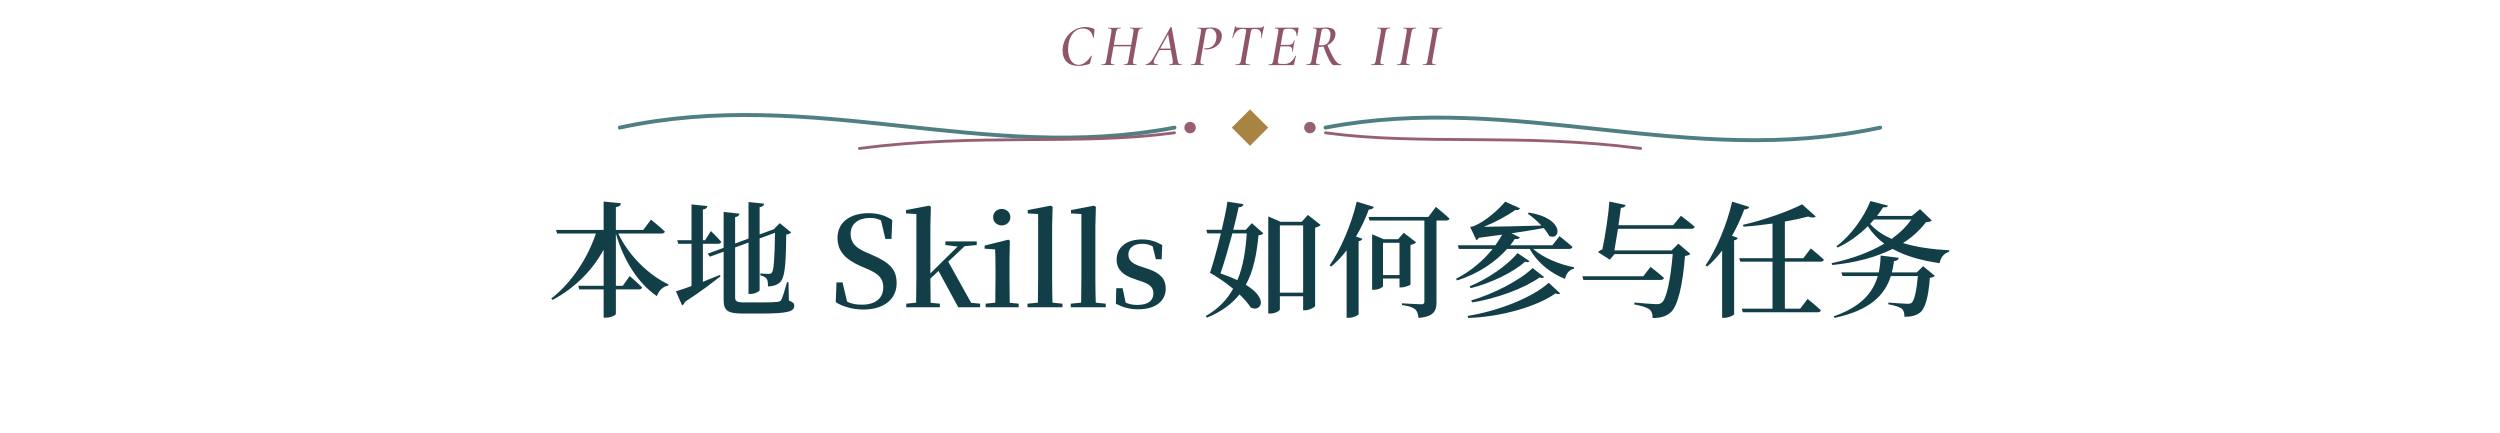
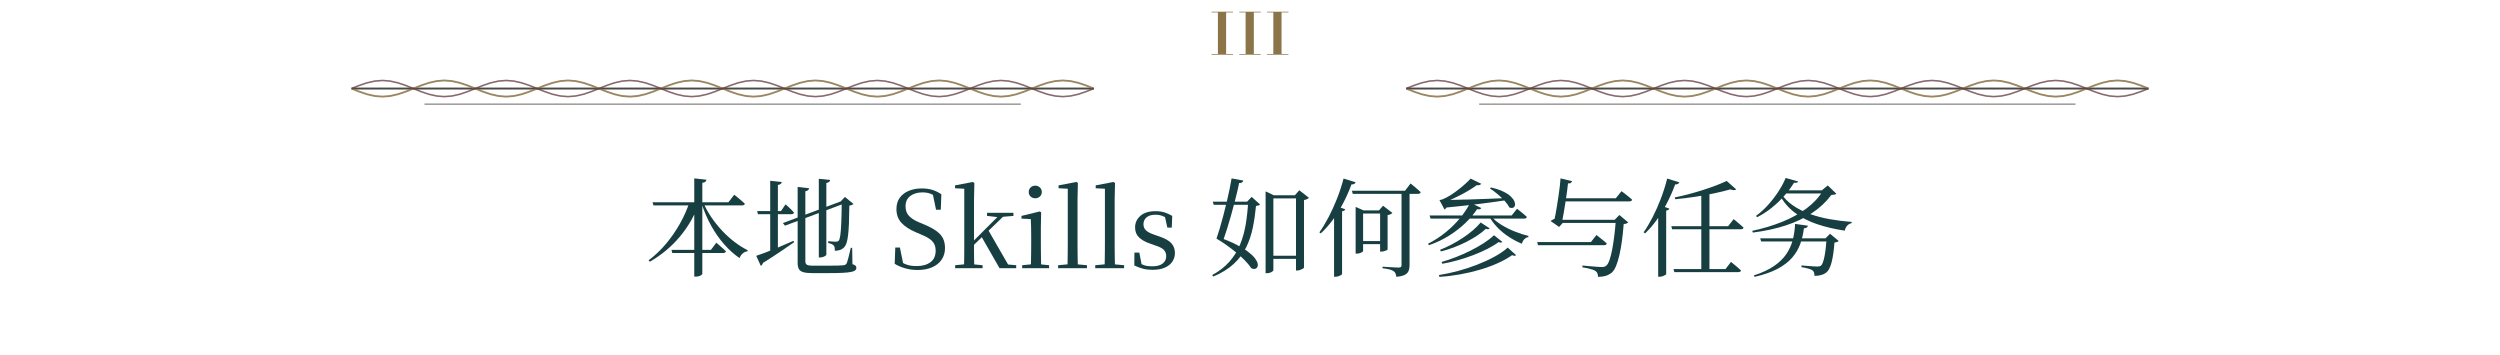
- <svg xmlns="http://www.w3.org/2000/svg" viewBox="0 0 960 166" role="img" aria-labelledby="title">
-   <path d="M318.46 -12.385Q231.385 -12.385 176.348 17.115Q121.31 46.615 93.503 95.0Q65.695 143.385 59.388 200.963Q53.08 258.54 63.08 315.31Q76.695 390 112.81 449.23Q148.925 508.46 200.54 550.152Q252.155 591.845 312.578 613.922Q373 636 434.845 636Q475.845 636 517.382 627.115Q558.92 618.23 581.92 603.92Q588.92 599.535 589.92 595.535Q590.92 591.535 589.92 580.535L577 457.7Q576.615 454.315 571.615 454.315Q566.615 454.315 566 457.7Q553.62 534.395 508.35 572.853Q463.08 611.31 395.385 611.31Q334.535 611.31 284.57 579.04Q234.605 546.77 201.41 487.5Q168.215 428.23 155.445 346Q144.29 276.46 151.252 214.69Q158.215 152.92 180.525 105.727Q202.835 58.535 239.415 31.535Q275.995 4.535 324.46 4.535Q377.54 4.535 430.695 41.535Q483.85 78.535 534.92 155.765Q537.535 159.38 542.227 157.072Q546.92 154.765 545.535 152.38L517.38 40.845Q513.995 28.46 511.187 24.152Q508.38 19.845 499.38 17.46Q450.535 1.23 403.805 -5.578Q357.075 -12.385 318.46 -12.385Z" fill="#8F5667" transform="translate(406.722 25.000) scale(0.023 -0.023)" />
-   <path d="M12.23 0Q9.23 0 9.23 6.0Q9.23 12 12.23 12Q41.155 12 56.503 17.0Q71.85 22 79.543 37.0Q87.235 52 92.235 81L174.235 544Q182.235 586.385 171.658 599.693Q161.08 613 119.23 613Q117.23 613 117.23 619.0Q117.23 625 119.23 625Q141.075 625 167.42 623.5Q193.765 622 223.61 622Q254.455 622 282.8 623.5Q311.145 625 331.99 625Q333.99 625 333.99 619.0Q333.99 613 331.99 613Q303.065 613 287.717 607.0Q272.37 601 265.177 585.693Q257.985 570.385 252.6 542L170.6 81Q162.985 38 172.87 25.0Q182.755 12 224.99 12Q227.99 12 227.99 6.0Q227.99 0 224.99 0Q203.76 0 175.915 1.0Q148.07 2 116.61 2Q86.765 2 59.92 1.0Q33.075 0 12.23 0ZM162.845 312.925 166.23 337.46H548.845L546.23 312.925ZM382.085 0Q380.085 0 380.085 6.0Q380.085 12 382.085 12Q412.01 12 426.858 17.0Q441.705 22 449.09 37.0Q456.475 52 461.475 81L542.475 542Q549.86 584.385 540.59 598.693Q531.32 613 489.085 613Q486.085 613 486.085 619.0Q486.085 625 489.085 625Q509.93 625 537.275 623.5Q564.62 622 594.465 622Q623.925 622 651.963 623.5Q680 625 700.845 625Q703.23 625 703.23 619.0Q703.23 613 700.845 613Q672.92 613 657.572 607.5Q642.225 602 634.84 587.193Q627.455 572.385 621.84 544L539.84 81Q532.84 38 543.417 25.0Q553.995 12 595.23 12Q598.23 12 598.23 6.0Q598.23 0 595.23 0Q576.23 0 548.578 1.0Q520.925 2 490.465 2Q460.005 2 431.968 1.0Q403.93 0 382.085 0Z" fill="#8F5667" transform="translate(422.723 25.000) scale(0.023 -0.023)" />
-   <path d="M-34 0Q-38 0 -38.0 6.0Q-38 12 -34 12Q-8 12 27.882 38.727Q63.765 65.455 99.535 129.84L382 634.385Q384 638.385 391.5 637.193Q399 636 400 633L498.99 84Q503.605 57 509.182 41.0Q514.76 25 527.915 18.5Q541.07 12 568.38 12Q572.38 12 572.38 6.0Q572.38 0 568.38 0Q543.535 0 517.997 2.0Q492.46 4 462 4Q432.155 4 408.81 2.0Q385.465 0 360.235 0Q356.62 0 356.62 6.0Q356.62 12 360.235 12Q402.47 12 414.163 27.0Q425.855 42 418.01 84L337.63 530.026L378.615 583.925L129.615 130.54Q104.305 84.92 101.612 58.92Q98.92 32.92 117.15 22.46Q135.38 12 172.145 12Q176.145 12 176.145 6.0Q176.145 0 171.145 0Q149.685 0 118.687 2.0Q87.69 4 58 4Q29 4 10.5 2.0Q-8 0 -34 0ZM181.78 251.331 196.78 275.48H413.855L415.855 251.331Z" fill="#8F5667" transform="translate(440.702 25.000) scale(0.023 -0.023)" />
-   <path d="M13.845 0Q11.46 0 11.46 6.0Q11.46 12 13.845 12Q42.77 12 58.425 17.0Q74.08 22 81.658 37.0Q89.235 52 94.235 81L175.85 544Q183.85 587.615 173.773 600.307Q163.695 613 121.46 613Q118.845 613 118.845 619.0Q118.845 625 121.46 625Q142.69 625 169.035 623.5Q195.38 622 225.84 622Q246.995 622 280.84 625.0Q314.685 628 347.38 628Q404.76 628 448.142 609.193Q491.525 590.385 512.947 551.578Q534.37 512.77 522.985 453Q513.985 402.385 487.177 366.193Q460.37 330 424.37 307.0Q388.37 284 349.37 273.0Q310.37 262 276.37 262Q264.985 262 255.177 263.0Q245.37 264 235.37 267Q232.985 268 234.985 276.652Q236.985 285.305 240.6 284.305Q247.985 282.305 255.485 281.305Q262.985 280.305 269.985 280.305Q305.065 280.305 338.8 296.382Q372.535 312.46 398.193 346.037Q423.85 379.615 432.62 433Q442.39 489.77 429.235 529.04Q416.08 568.31 388.693 589.195Q361.305 610.08 327.225 610.08Q301.99 610.08 288.065 605.658Q274.14 601.235 266.87 586.85Q259.6 572.465 253.215 542L172.215 81Q165.215 38 175.292 25.0Q185.37 12 226.99 12Q229.605 12 229.605 6.0Q229.605 0 226.99 0Q205.76 0 177.915 1.0Q150.07 2 118.225 2Q88.765 2 61.727 1.0Q34.69 0 13.845 0Z" fill="#8F5667" transform="translate(457.071 25.000) scale(0.023 -0.023)" />
-   <path d="M126.86 0Q124.475 0 124.475 6.0Q124.475 12 126.86 12Q161.32 12 179.55 17.0Q197.78 22 206.703 37.0Q215.625 52 220.625 81L302.01 544Q309.01 581.31 301.163 593.003Q293.315 604.695 261.385 604.695H243.61Q207.76 604.695 176.955 586.468Q146.15 568.24 122.922 534.973Q99.695 501.705 85.925 454.855Q84.925 451.855 79.233 453.048Q73.54 454.24 74.54 456.855Q78.54 470.085 84.848 494.623Q91.155 519.16 97.963 547.813Q104.77 576.465 110.885 603.118Q117 629.77 120 647Q122 650 127.5 649.5Q133 649 132 646Q130 631 145.0 628.0Q160 625 171 625Q208 624 257.5 623.0Q307 622 354 622Q414 622 455.0 623.5Q496 625 530 625Q558 625 573.5 629.5Q589 634 596 650Q598 653 603.0 652.5Q608 652 607 648Q603 632.77 596.385 606.118Q589.77 579.465 583.463 549.813Q577.155 520.16 572.348 494.815Q567.54 469.47 565.54 456.855Q564.54 453.24 558.733 453.74Q552.925 454.24 553.925 458.24Q562.31 504.09 553.698 536.665Q545.085 569.24 521.048 586.968Q497.01 604.695 457.545 604.695H440.385Q407.61 604.695 397.492 591.81Q387.375 578.925 380.99 542L299.99 81Q294.99 52 297.99 37.0Q300.99 22 318.027 17.0Q335.065 12 370.525 12Q372.525 12 372.525 6.0Q372.525 0 370.525 0Q345.605 0 315.377 1.0Q285.15 2 248 2Q214.465 2 183.123 1.0Q151.78 0 126.86 0Z" fill="#8F5667" transform="translate(471.485 25.000) scale(0.023 -0.023)" />
-   <path d="M18.075 0Q15.46 0 15.46 6.0Q15.46 12 18.075 12Q47.385 12 62.54 17.0Q77.695 22 85.08 37.0Q92.465 52 97.465 81L178.85 544Q186.85 587 176.58 600.0Q166.31 613 124.46 613Q122.075 613 122.075 619.0Q122.075 625 124.46 625H512.84Q520.84 625 518.84 616Q515.84 597.385 512.032 572.54Q508.225 547.695 504.917 524.465Q501.61 501.235 498.61 486.62Q497.61 482.62 491.917 483.928Q486.225 485.235 486.61 487.62Q487.615 542.08 459.738 574.388Q431.86 606.695 383.406 606.695H334.22Q305.065 606.695 290.217 602.003Q275.37 597.31 269.1 583.733Q262.83 570.155 257.83 543L176.83 85Q169.83 44.23 179.6 32.037Q189.37 19.845 230.22 19.845H296.646Q345.635 19.845 391.51 56.767Q437.385 93.69 466.3 154.38Q467.915 157.38 473.607 156.072Q479.3 154.765 477.3 152.38Q468.685 124.535 459.877 86.19Q451.07 47.845 444.84 15Q441.84 0 428.84 0ZM422.835 226.62Q421.835 222.62 415.835 223.12Q409.835 223.62 410.835 227.62Q418.835 272.005 400.992 292.465Q383.15 312.925 340.92 312.925H180.84L184.455 337.46H347.92Q390.225 337.46 412.145 354.19Q434.065 370.92 441.91 410.765Q442.91 415.38 448.91 414.88Q454.91 414.38 453.91 409.38Q449.295 378.92 445.295 361.575Q441.295 344.23 438.065 325Q434.065 301.155 430.95 277.81Q427.835 254.465 422.835 226.62Z" fill="#8F5667" transform="translate(486.704 25.000) scale(0.023 -0.023)" />
-   <path d="M17.075 0Q13.075 0 13.075 6.0Q13.075 12 17.075 12Q48 12 65.155 17.307Q82.31 22.615 90.888 37.615Q99.465 52.615 104.465 81L185.85 544Q191.465 573 189.08 587.5Q186.695 602 172.733 607.5Q158.77 613 128.075 613Q124.075 613 124.075 619.0Q124.075 625 128.075 625Q150.305 625 178.65 623.5Q206.995 622 237.84 622Q260.84 622 292.84 625.0Q324.84 628 344.84 628Q437.37 628 475.482 593.0Q513.594 558 501.209 491Q491.209 435.31 453.02 393.31Q414.83 351.31 359.795 328.04Q304.76 304.77 244.225 304.77Q238.3 304.77 228.067 305.463Q217.835 306.155 213.91 307.155L218.37 335.46Q227.45 332.845 240.99 331.537Q254.53 330.23 263.84 330.23Q331.15 330.23 366.535 361.267Q401.92 392.305 414.46 464.38Q425 518.845 415.537 550.885Q406.075 582.925 383.38 596.503Q360.685 610.08 330.065 610.08Q308.065 610.08 296.102 606.888Q284.14 603.695 277.485 589.618Q270.83 575.54 264.83 542L182.83 81Q177.83 52.615 179.83 37.615Q181.83 22.615 195.677 17.307Q209.525 12 239.22 12Q243.22 12 243.22 6.0Q243.22 0 240.22 0Q216.99 0 189.645 1.0Q162.3 2 129.455 2Q98.38 2 68.842 1.0Q39.305 0 17.075 0ZM469.625 0Q455.47 0 430.353 34.695Q405.235 69.39 371.848 140.968Q338.46 212.545 299.61 322L364.824 344.38Q417.29 220.305 456.522 147.575Q495.755 74.845 530.025 43.422Q564.295 12 599.835 12Q603.22 12 603.22 6.0Q603.22 0 599.835 0Q548.075 0 516.695 0.0Q485.315 0 469.625 0Z" fill="#8F5667" transform="translate(501.233 25.000) scale(0.023 -0.023)" />
-   <path d="M22.69 0Q19.69 0 19.69 6.0Q19.69 12 22.69 12Q51.615 12 66.463 17.0Q81.31 22 88.841 37.0Q96.373 52 101.08 81L183.08 544Q191.08 587 180.156 600.0Q169.233 613 127.69 613Q124.69 613 124.69 619.0Q124.69 625 127.69 625Q149.271 625 176.248 623.5Q203.225 622 232.931 622Q266.882 622 293.936 623.5Q320.99 625 341.835 625Q344.45 625 344.45 619.0Q344.45 613 341.835 613Q313.189 613 297.971 607.0Q282.753 601 275.592 586.0Q268.431 571 263.06 542L181.06 81Q173.445 38 183.569 25.0Q193.694 12 236.835 12Q238.835 12 238.835 6.0Q238.835 0 236.835 0Q215.468 0 188.76 1.0Q162.051 2 128.933 2Q99.02 2 71.777 1.0Q44.535 0 22.69 0Z" fill="#8F5667" transform="translate(525.990 25.000) scale(0.023 -0.023)" />
-   <path d="M22.69 0Q19.69 0 19.69 6.0Q19.69 12 22.69 12Q51.615 12 66.463 17.0Q81.31 22 88.841 37.0Q96.373 52 101.08 81L183.08 544Q191.08 587 180.156 600.0Q169.233 613 127.69 613Q124.69 613 124.69 619.0Q124.69 625 127.69 625Q149.271 625 176.248 623.5Q203.225 622 232.931 622Q266.882 622 293.936 623.5Q320.99 625 341.835 625Q344.45 625 344.45 619.0Q344.45 613 341.835 613Q313.189 613 297.971 607.0Q282.753 601 275.592 586.0Q268.431 571 263.06 542L181.06 81Q173.445 38 183.569 25.0Q193.694 12 236.835 12Q238.835 12 238.835 6.0Q238.835 0 236.835 0Q215.468 0 188.76 1.0Q162.051 2 128.933 2Q99.02 2 71.777 1.0Q44.535 0 22.69 0Z" fill="#8F5667" transform="translate(535.919 25.000) scale(0.023 -0.023)" />
-   <path d="M22.69 0Q19.69 0 19.69 6.0Q19.69 12 22.69 12Q51.615 12 66.463 17.0Q81.31 22 88.841 37.0Q96.373 52 101.08 81L183.08 544Q191.08 587 180.156 600.0Q169.233 613 127.69 613Q124.69 613 124.69 619.0Q124.69 625 127.69 625Q149.271 625 176.248 623.5Q203.225 622 232.931 622Q266.882 622 293.936 623.5Q320.99 625 341.835 625Q344.45 625 344.45 619.0Q344.45 613 341.835 613Q313.189 613 297.971 607.0Q282.753 601 275.592 586.0Q268.431 571 263.06 542L181.06 81Q173.445 38 183.569 25.0Q193.694 12 236.835 12Q238.835 12 238.835 6.0Q238.835 0 236.835 0Q215.468 0 188.76 1.0Q162.051 2 128.933 2Q99.02 2 71.777 1.0Q44.535 0 22.69 0Z" fill="#8F5667" transform="translate(545.848 25.000) scale(0.023 -0.023)" />
-   <path d="M238 49 C312 33 378 63 451 49" fill="none" stroke="#4F7E83" stroke-linecap="round" stroke-width="1.5" />
-   <path d="M509 49 C582 35 648 65 722 49" fill="none" stroke="#4F7E83" stroke-linecap="round" stroke-width="1.5" />
-   <path d="M330 57 C376 51 414 56 451 51" fill="none" stroke="#966071" stroke-linecap="round" stroke-width="1.1" />
-   <path d="M509 51 C546 56 584 51 630 57" fill="none" stroke="#966071" stroke-linecap="round" stroke-width="1.1" />
-   <path d="M480 42 L487 49 L480 56 L473 49 Z" fill="#A98342" />
-   <circle cx="457" cy="49" r="2.2" fill="#966071" />
-   <circle cx="503" cy="49" r="2.2" fill="#966071" />
-   <path d="M827 701 765 619H546V801C576 806 584 816 587 832L448 846V619H67L76 590H386C322 399 196 199 29 70L40 59C222 157 359 297 448 461V172H245L253 143H448V-83H467C507 -83 546 -63 546 -52V143H729C743 143 753 148 756 159C719 196 657 250 657 250L601 172H546V589C612 364 727 191 874 89C890 136 924 167 964 173L967 183C812 256 652 408 565 590H911C925 590 935 595 938 606C897 645 827 701 827 701Z" fill="#123F47" transform="translate(210.288 118.000) scale(0.048 -0.048)" />
-   <path d="M800 621 696 583V801C722 805 730 815 732 829L607 842V550L500 510V721C524 725 533 736 535 749L408 763V476L280 429L299 405L408 445V56C408 -30 447 -50 560 -50H704C924 -50 973 -34 973 13C973 31 963 42 930 54L927 201H915C896 131 879 77 868 58C861 48 851 44 835 43C813 40 769 39 710 39H569C513 39 500 50 500 80V479L607 518V107H623C658 107 696 127 696 137V551L819 596C816 381 809 294 793 276C787 270 781 267 767 267C751 267 721 269 702 271V256C726 250 742 241 752 229C761 216 763 194 763 167C800 167 834 177 858 199C896 235 906 318 909 582C929 585 941 591 948 599L857 673L809 624ZM26 128 76 15C87 20 95 30 98 43C226 126 319 198 383 248L378 259L242 204V508H363C377 508 386 513 389 524C360 558 306 610 306 610L260 537H242V782C268 786 276 796 278 810L151 823V537H37L45 508H151V170C98 150 53 136 26 128Z" fill="#123F47" transform="translate(258.288 118.000) scale(0.048 -0.048)" />
-   <path d="M272 -18C438 -18 539 65 539 193C539 299 489 357 338 421L290 442C215 475 171 514 171 587C171 670 235 715 326 715C360 715 386 709 414 695L449 547H498L504 698C453 733 392 753 314 753C172 753 66 684 66 555C66 446 132 381 257 327L301 308C399 267 432 229 432 159C432 70 366 21 262 21C215 21 181 27 143 45L106 199H58L52 41C105 6 189 -18 272 -18Z" fill="#123F47" transform="translate(318.432 118.000) scale(0.048 -0.048)" />
-   <path d="M351 498 449 486 334 373 231 271V647L235 804L220 813L36 778V751L119 746V232L117 37L38 29V0H307V29L233 36C232 91 231 172 231 230L296 291L454 0H629V29L557 36L374 365L505 489L602 498V527H351Z" fill="#123F47" transform="translate(346.176 118.000) scale(0.048 -0.048)" />
-   <path d="M170 655C207 655 239 682 239 721C239 759 207 787 170 787C132 787 101 759 101 721C101 682 132 655 170 655ZM117 0H305V29L234 36C233 93 232 177 232 232V385L235 532L223 541L33 494V469L117 463C119 414 120 367 120 300V232L118 37L41 29V0Z" fill="#123F47" transform="translate(376.512 118.000) scale(0.048 -0.048)" />
-   <path d="M116 0H314V29L234 37C232 98 231 172 231 232V647L235 804L220 813L36 778V751L119 746V232L117 37L34 29V0Z" fill="#123F47" transform="translate(392.928 118.000) scale(0.048 -0.048)" />
-   <path d="M116 0H314V29L234 37C232 98 231 172 231 232V647L235 804L220 813L36 778V751L119 746V232L117 37L34 29V0Z" fill="#123F47" transform="translate(409.536 118.000) scale(0.048 -0.048)" />
-   <path d="M228 -16C369 -16 448 52 448 150C448 225 406 274 304 308L250 326C175 350 149 378 149 422C149 473 189 508 259 508C290 508 316 502 343 488L369 384H415L420 498C366 528 320 543 258 543C127 543 55 474 55 382C55 303 106 257 191 229L245 210C326 185 349 156 349 110C349 53 305 19 221 19C183 19 154 25 127 38L103 153H52L49 28C105 0 158 -16 228 -16Z" fill="#123F47" transform="translate(426.144 118.000) scale(0.048 -0.048)" />
-   <path d="M290 800C319 802 326 813 329 825L200 845C193 792 176 709 155 620H31L40 591H148C120 473 86 350 61 276C119 243 186 198 246 148C197 61 127 -13 27 -70L36 -83C154 -35 237 28 297 103C333 68 365 33 386 -1C460 -42 542 60 348 180C411 296 435 432 449 576C471 579 481 582 487 592L396 673L347 620H247C265 689 280 753 290 800ZM806 655V117H620V655ZM620 -16V88H806V-24H821C856 -24 901 2 902 10V637C923 642 939 650 946 659L844 739L795 684H625L527 727V-50H544C585 -50 620 -27 620 -16ZM145 271C177 363 211 482 240 591H355C346 455 327 327 280 217C242 235 198 253 145 271Z" fill="#123F47" transform="translate(461.712 118.000) scale(0.048 -0.048)" />
-   <path d="M329 723 337 694H776V46C776 31 770 24 750 24C723 24 597 32 597 32V18C656 10 683 -1 702 -16C719 -31 726 -54 729 -85C855 -75 873 -25 873 42V694H950C964 694 974 699 977 710C936 748 868 803 868 803L808 723ZM358 545V140H371C408 140 445 160 445 169V230H577V159H591C620 159 664 177 665 182V499C687 503 703 512 710 520L611 596L566 545H450L358 584ZM445 258V516H577V258ZM235 845C189 652 103 458 18 335L31 326C75 363 116 406 154 456V-84H171C209 -84 248 -63 250 -55V529C268 532 277 538 280 548L229 566C268 632 303 705 332 783C354 781 367 791 372 803Z" fill="#123F47" transform="translate(509.712 118.000) scale(0.048 -0.048)" />
-   <path d="M863 111 771 196C638 76 362 -31 122 -69L126 -85C386 -78 675 5 825 111C843 103 856 104 863 111ZM734 242 642 314C540 215 329 107 151 55L158 39C354 69 580 154 698 239C715 232 727 234 734 242ZM617 369 521 434C443 337 282 227 139 168L146 153C309 193 489 281 582 365C600 359 612 360 617 369ZM612 758 603 749C638 725 678 691 712 654C534 649 364 645 252 644C344 681 442 734 502 778C524 774 537 783 541 792L422 845C378 789 261 684 172 650C162 646 142 643 142 643L192 537C200 540 207 547 212 556L398 581C383 553 364 524 344 496H44L52 467H322C247 374 146 287 29 228L37 215C207 267 346 364 438 467H618C680 357 783 275 901 227C911 272 937 301 973 309L974 320C859 342 725 396 646 467H934C948 467 958 472 961 483C921 519 857 569 857 569L800 496H463C476 513 489 530 500 547C524 543 534 548 540 559L473 592C575 607 662 621 731 634C749 612 764 591 774 571C867 527 904 711 612 758Z" fill="#123F47" transform="translate(557.712 118.000) scale(0.048 -0.048)" />
-   <path d="M585 323 527 248H40L48 219H666C680 219 690 224 693 235C653 272 585 323 585 323ZM828 732 767 657H329L348 796C372 795 382 806 386 818L256 846C251 760 223 570 200 464C187 458 173 450 164 442L259 381L298 426H763C746 229 715 69 676 38C663 28 653 25 632 25C606 25 513 33 456 38L455 23C507 14 558 -1 578 -18C596 -32 602 -57 602 -86C665 -86 708 -73 744 -43C804 7 843 179 861 411C883 413 896 419 904 427L808 509L754 455H296C305 504 315 567 325 628H911C925 628 936 633 939 644C897 681 828 732 828 732Z" fill="#123F47" transform="translate(605.712 118.000) scale(0.048 -0.048)" />
-   <path d="M798 824C695 770 491 697 325 660L329 645C404 650 484 659 561 670V393H295L303 365H561V-11H315L323 -40H921C935 -40 946 -35 948 -24C908 14 842 67 842 67L782 -11H660V365H945C959 365 970 370 972 381C933 418 867 471 867 471L808 393H660V686C730 698 794 712 846 726C876 715 897 716 907 726ZM238 845C194 653 109 458 25 335L38 326C81 362 121 405 158 454V-84H176C213 -84 253 -63 254 -55V536C272 539 281 546 284 555L237 572C274 637 307 707 335 783C358 782 370 791 375 803Z" fill="#123F47" transform="translate(653.712 118.000) scale(0.048 -0.048)" />
-   <path d="M571 396 426 414C425 368 420 322 411 279H112L121 250H403C365 117 269 3 51 -72L57 -85C343 -23 459 97 508 250H724C714 135 696 55 675 37C666 30 657 28 640 28C619 28 538 34 488 38V24C533 16 576 3 595 -11C612 -26 617 -50 616 -76C671 -76 709 -66 738 -45C784 -12 809 86 820 236C841 238 853 244 860 251L766 329L715 279H516C524 308 529 339 533 370C555 371 568 379 571 396ZM485 813 344 850C293 719 184 570 72 488L82 478C170 518 254 579 324 649C359 593 403 547 455 509C337 439 192 387 34 353L39 338C225 357 388 400 522 467C626 409 753 374 898 353C907 401 933 432 975 444V456C844 463 716 480 605 514C678 560 739 616 789 681C815 683 827 685 835 695L741 785L676 731H397C415 754 432 777 446 800C473 798 481 803 485 813ZM514 547C445 578 386 617 342 667L373 702H671C631 644 578 593 514 547Z" fill="#123F47" transform="translate(701.712 118.000) scale(0.048 -0.048)" />
+ <svg xmlns="http://www.w3.org/2000/svg" viewBox="0 0 960 136" role="img" aria-labelledby="title">
+   <path d="M42.818 0V24.659H262.753V1475.341H42.818V1500H789.052V1475.341H549.113V24.659H789.052V0Z" fill="#8A7448" transform="translate(464.788 21.000) scale(0.011 -0.011)" />
+   <path d="M42.818 0V24.659H262.753V1475.341H42.818V1500H789.052V1475.341H549.113V24.659H789.052V0Z" fill="#8A7448" transform="translate(475.430 21.000) scale(0.011 -0.011)" />
+   <path d="M42.818 0V24.659H262.753V1475.341H42.818V1500H789.052V1475.341H549.113V24.659H789.052V0Z" fill="#8A7448" transform="translate(486.070 21.000) scale(0.011 -0.011)" />
+   <path d="M135 34 H420" fill="none" stroke="#4A4946" stroke-width="0.75" />
+   <path d="M135.00 34.00 L137.97 35.19 L140.94 36.19 L143.91 36.86 L146.88 37.10 L149.84 36.86 L152.81 36.19 L155.78 35.19 L158.75 34.00 L161.72 32.81 L164.69 31.81 L167.66 31.14 L170.62 30.90 L173.59 31.14 L176.56 31.81 L179.53 32.81 L182.50 34.00 L185.47 35.19 L188.44 36.19 L191.41 36.86 L194.38 37.10 L197.34 36.86 L200.31 36.19 L203.28 35.19 L206.25 34.00 L209.22 32.81 L212.19 31.81 L215.16 31.14 L218.12 30.90 L221.09 31.14 L224.06 31.81 L227.03 32.81 L230.00 34.00 L232.97 35.19 L235.94 36.19 L238.91 36.86 L241.88 37.10 L244.84 36.86 L247.81 36.19 L250.78 35.19 L253.75 34.00 L256.72 32.81 L259.69 31.81 L262.66 31.14 L265.62 30.90 L268.59 31.14 L271.56 31.81 L274.53 32.81 L277.50 34.00 L280.47 35.19 L283.44 36.19 L286.41 36.86 L289.38 37.10 L292.34 36.86 L295.31 36.19 L298.28 35.19 L301.25 34.00 L304.22 32.81 L307.19 31.81 L310.16 31.14 L313.12 30.90 L316.09 31.14 L319.06 31.81 L322.03 32.81 L325.00 34.00 L327.97 35.19 L330.94 36.19 L333.91 36.86 L336.88 37.10 L339.84 36.86 L342.81 36.19 L345.78 35.19 L348.75 34.00 L351.72 32.81 L354.69 31.81 L357.66 31.14 L360.62 30.90 L363.59 31.14 L366.56 31.81 L369.53 32.81 L372.50 34.00 L375.47 35.19 L378.44 36.19 L381.41 36.86 L384.38 37.10 L387.34 36.86 L390.31 36.19 L393.28 35.19 L396.25 34.00 L399.22 32.81 L402.19 31.81 L405.16 31.14 L408.12 30.90 L411.09 31.14 L414.06 31.81 L417.03 32.81 L420.00 34.00" fill="none" stroke="#8A7448" stroke-opacity="0.86" stroke-width="0.72" />
+   <path d="M135.00 34.00 L137.97 32.81 L140.94 31.81 L143.91 31.14 L146.88 30.90 L149.84 31.14 L152.81 31.81 L155.78 32.81 L158.75 34.00 L161.72 35.19 L164.69 36.19 L167.66 36.86 L170.62 37.10 L173.59 36.86 L176.56 36.19 L179.53 35.19 L182.50 34.00 L185.47 32.81 L188.44 31.81 L191.41 31.14 L194.38 30.90 L197.34 31.14 L200.31 31.81 L203.28 32.81 L206.25 34.00 L209.22 35.19 L212.19 36.19 L215.16 36.86 L218.12 37.10 L221.09 36.86 L224.06 36.19 L227.03 35.19 L230.00 34.00 L232.97 32.81 L235.94 31.81 L238.91 31.14 L241.88 30.90 L244.84 31.14 L247.81 31.81 L250.78 32.81 L253.75 34.00 L256.72 35.19 L259.69 36.19 L262.66 36.86 L265.62 37.10 L268.59 36.86 L271.56 36.19 L274.53 35.19 L277.50 34.00 L280.47 32.81 L283.44 31.81 L286.41 31.14 L289.38 30.90 L292.34 31.14 L295.31 31.81 L298.28 32.81 L301.25 34.00 L304.22 35.19 L307.19 36.19 L310.16 36.86 L313.12 37.10 L316.09 36.86 L319.06 36.19 L322.03 35.19 L325.00 34.00 L327.97 32.81 L330.94 31.81 L333.91 31.14 L336.88 30.90 L339.84 31.14 L342.81 31.81 L345.78 32.81 L348.75 34.00 L351.72 35.19 L354.69 36.19 L357.66 36.86 L360.62 37.10 L363.59 36.86 L366.56 36.19 L369.53 35.19 L372.50 34.00 L375.47 32.81 L378.44 31.81 L381.41 31.14 L384.38 30.90 L387.34 31.14 L390.31 31.81 L393.28 32.81 L396.25 34.00 L399.22 35.19 L402.19 36.19 L405.16 36.86 L408.12 37.10 L411.09 36.86 L414.06 36.19 L417.03 35.19 L420.00 34.00" fill="none" stroke="#5A3037" stroke-opacity="0.72" stroke-width="0.62" />
+   <path d="M163 40 H392" fill="none" stroke="#4A4946" stroke-opacity="0.58" stroke-width="0.55" />
+   <path d="M540 34 H825" fill="none" stroke="#4A4946" stroke-width="0.75" />
+   <path d="M540.00 34.00 L542.97 35.19 L545.94 36.19 L548.91 36.86 L551.88 37.10 L554.84 36.86 L557.81 36.19 L560.78 35.19 L563.75 34.00 L566.72 32.81 L569.69 31.81 L572.66 31.14 L575.62 30.90 L578.59 31.14 L581.56 31.81 L584.53 32.81 L587.50 34.00 L590.47 35.19 L593.44 36.19 L596.41 36.86 L599.38 37.10 L602.34 36.86 L605.31 36.19 L608.28 35.19 L611.25 34.00 L614.22 32.81 L617.19 31.81 L620.16 31.14 L623.12 30.90 L626.09 31.14 L629.06 31.81 L632.03 32.81 L635.00 34.00 L637.97 35.19 L640.94 36.19 L643.91 36.86 L646.88 37.10 L649.84 36.86 L652.81 36.19 L655.78 35.19 L658.75 34.00 L661.72 32.81 L664.69 31.81 L667.66 31.14 L670.62 30.90 L673.59 31.14 L676.56 31.81 L679.53 32.81 L682.50 34.00 L685.47 35.19 L688.44 36.19 L691.41 36.86 L694.38 37.10 L697.34 36.86 L700.31 36.19 L703.28 35.19 L706.25 34.00 L709.22 32.81 L712.19 31.81 L715.16 31.14 L718.12 30.90 L721.09 31.14 L724.06 31.81 L727.03 32.81 L730.00 34.00 L732.97 35.19 L735.94 36.19 L738.91 36.86 L741.88 37.10 L744.84 36.86 L747.81 36.19 L750.78 35.19 L753.75 34.00 L756.72 32.81 L759.69 31.81 L762.66 31.14 L765.62 30.90 L768.59 31.14 L771.56 31.81 L774.53 32.81 L777.50 34.00 L780.47 35.19 L783.44 36.19 L786.41 36.86 L789.38 37.10 L792.34 36.86 L795.31 36.19 L798.28 35.19 L801.25 34.00 L804.22 32.81 L807.19 31.81 L810.16 31.14 L813.12 30.90 L816.09 31.14 L819.06 31.81 L822.03 32.81 L825.00 34.00" fill="none" stroke="#8A7448" stroke-opacity="0.86" stroke-width="0.72" />
+   <path d="M540.00 34.00 L542.97 32.81 L545.94 31.81 L548.91 31.14 L551.88 30.90 L554.84 31.14 L557.81 31.81 L560.78 32.81 L563.75 34.00 L566.72 35.19 L569.69 36.19 L572.66 36.86 L575.62 37.10 L578.59 36.86 L581.56 36.19 L584.53 35.19 L587.50 34.00 L590.47 32.81 L593.44 31.81 L596.41 31.14 L599.38 30.90 L602.34 31.14 L605.31 31.81 L608.28 32.81 L611.25 34.00 L614.22 35.19 L617.19 36.19 L620.16 36.86 L623.12 37.10 L626.09 36.86 L629.06 36.19 L632.03 35.19 L635.00 34.00 L637.97 32.81 L640.94 31.81 L643.91 31.14 L646.88 30.90 L649.84 31.14 L652.81 31.81 L655.78 32.81 L658.75 34.00 L661.72 35.19 L664.69 36.19 L667.66 36.86 L670.62 37.10 L673.59 36.86 L676.56 36.19 L679.53 35.19 L682.50 34.00 L685.47 32.81 L688.44 31.81 L691.41 31.14 L694.38 30.90 L697.34 31.14 L700.31 31.81 L703.28 32.81 L706.25 34.00 L709.22 35.19 L712.19 36.19 L715.16 36.86 L718.12 37.10 L721.09 36.86 L724.06 36.19 L727.03 35.19 L730.00 34.00 L732.97 32.81 L735.94 31.81 L738.91 31.14 L741.88 30.90 L744.84 31.14 L747.81 31.81 L750.78 32.81 L753.75 34.00 L756.72 35.19 L759.69 36.19 L762.66 36.86 L765.62 37.10 L768.59 36.86 L771.56 36.19 L774.53 35.19 L777.50 34.00 L780.47 32.81 L783.44 31.81 L786.41 31.14 L789.38 30.90 L792.34 31.14 L795.31 31.81 L798.28 32.81 L801.25 34.00 L804.22 35.19 L807.19 36.19 L810.16 36.86 L813.12 37.10 L816.09 36.86 L819.06 36.19 L822.03 35.19 L825.00 34.00" fill="none" stroke="#5A3037" stroke-opacity="0.72" stroke-width="0.62" />
+   <path d="M568 40 H797" fill="none" stroke="#4A4946" stroke-opacity="0.58" stroke-width="0.55" />
+   <path d="M543.2 617.8Q575 544.1 621.1 476.35Q667.2 408.6 722.75 349.75Q778.3 290.9 839 244.9Q899.7 198.9 960.7 168.699L958.4 158.4Q934.3 155.7 914.3 138.85Q894.3 122 884.3 94.9Q808.3 147 740.5 223.75Q672.7 300.5 618.25 398.5Q563.8 496.5 527.6 610.3ZM502.1 601.8Q442.2 436.1 325.9 296.5Q209.6 156.9 44.3 61L32.5 73.9Q122.5 141.5 196.6 230.15Q270.7 318.8 326.55 418.45Q382.401 518.1 414.901 617.8H502.1ZM574.4 828.9Q572.7 818 564.75 810.55Q556.8 803.1 535.7 799.8V-52.7Q535.7 -57.3 526.95 -63.65Q518.2 -70 504.35 -74.35Q490.5 -78.7 474.9 -78.7H460.2V841.6ZM666.9 239Q666.9 239 675.9 231.5Q684.9 224 699 211.6Q713.1 199.2 728.7 185.3Q744.3 171.4 756.8 158.6Q752.8 142.6 730.9 142.6H254.6L246.6 172H616.401ZM834.6 688.3Q834.6 688.3 844.9 680.15Q855.2 672 870.55 659.45Q885.9 646.9 902.9 632.2Q919.9 617.5 934 604.4Q930 588.4 907.8 588.4H78L69.3 617.8H780.101Z" fill="#173F42" transform="translate(247.728 103.000) scale(0.041 -0.041)" />
+   <path d="M616.9 837.7 722.9 826.6Q721.9 816.6 714.05 809.1Q706.2 801.6 687.6 798.6V126.3Q687.6 122.4 678.8 116.4Q670 110.4 656.9 105.7Q643.8 101 629.7 101H616.9ZM418.7 761.4 526.2 749Q525.2 739 516.85 731.5Q508.5 724 490.9 721V65.4Q490.9 42.699 504.55 33.299Q518.2 23.899 563.4 23.899H709.6Q759.9 23.899 795.2 24.899Q830.5 25.899 846.5 27.599Q867.6 30.299 876.3 42.599Q883.1 56.899 893.85 97.2Q904.6 137.5 916.6 191.4H929.4L932 38.199Q953.5 31.1 961.1 23.55Q968.7 16 968.7 4.7Q968.7 -9.8 957.8 -19.45Q946.9 -29.1 918.9 -34.85Q890.9 -40.6 839.4 -43.15Q787.9 -45.7 706.4 -45.7H557.2Q504.9 -45.7 474.7 -37.8Q444.5 -29.9 431.6 -9.45Q418.7 11 418.7 48.8ZM39.4 535.5H262.8L305.6 598.5Q305.6 598.5 313.85 591Q322.1 583.5 334.65 572.1Q347.2 560.7 360.6 547.3Q374 533.9 384.3 522.1Q381 506.1 359 506.1H47.4ZM161.7 819.1 270 807.6Q268.3 797.6 260.45 790.1Q252.6 782.6 233.7 780V158.1L161.7 135.1ZM30.8 116.1Q60.6 125.5 115.6 146.4Q170.6 167.3 239.7 196.3Q308.8 225.3 379.9 256.6L385.7 243.7Q334.9 208.7 261.9 158.75Q188.9 108.8 93.6 49.7Q89.4 30.9 73.6 22.2ZM813.4 622.5 839.4 631.5 850.1 604.1 300.1 398.6 280.7 423ZM831.7 625.5H821.4L861.7 667.4L941.3 602.6Q936.3 596.6 926.8 592.65Q917.3 588.7 903 586.7Q902 488.1 899.15 419.05Q896.3 350 890.65 305.2Q885 260.4 875.9 234.35Q866.8 208.3 853.7 195Q837.3 178.4 814.75 170.95Q792.2 163.5 767.4 163.5Q767.4 179.4 765.55 192.45Q763.7 205.5 756 213.599Q749 221.299 735.45 226.999Q721.9 232.699 704.7 236.199V253.099Q721.1 252.099 742.6 250.199Q764.1 248.299 775.8 248.299Q794.3 248.299 803 257.699Q812.4 267.799 818.15 307.399Q823.9 347 827.3 424.85Q830.7 502.7 831.7 625.5Z" fill="#173F42" transform="translate(289.128 103.000) scale(0.041 -0.041)" />
+   <path d="M266.5 -16.5Q204.8 -16.5 147.6 0.4Q90.4 17.3 53.1 41.4L58.7 193.8H102L136.4 24.7L88.1 47.4L81.8 80.4Q130.4 45 168.6 32.6Q206.8 20.2 259.3 20.2Q339.6 20.2 388.2 56.5Q436.8 92.8 436.8 163.4Q436.8 199.5 423.85 225.95Q410.9 252.4 380.4 274.2Q349.9 296 296.6 317.5L253.5 335.7Q163.3 374 116.4 425.1Q69.5 476.2 69.5 554.3Q69.5 618.1 101.2 660.9Q132.9 703.7 186.7 725.55Q240.5 747.4 306.8 747.4Q364.4 747.4 408.35 733.1Q452.3 718.8 490.2 692.5L485 548.1H440.3L406.8 710L456.9 686.7L460.6 653.2Q421.5 684.7 389.2 697.5Q356.9 710.3 313.8 710.3Q244.6 710.3 199.699 677.05Q154.799 643.8 154.799 579.4Q154.799 523.2 187.699 489.4Q220.6 455.6 278.5 430.9L324.9 411.8Q400.6 380.2 444.2 348.3Q487.8 316.4 506.049 278.55Q524.299 240.7 524.299 188.6Q524.299 126.1 492.549 79.8Q460.8 33.5 402.95 8.5Q345.1 -16.5 266.5 -16.5Z" fill="#173F42" transform="translate(341.383 103.000) scale(0.041 -0.041)" />
+   <path d="M39.9 0V28.2L148.8 38.9H186.8L296.7 28.2V0ZM122 0Q123 19.8 123.5 48.25Q124 76.7 124.5 108.9Q125 141.1 125 172.5Q125 203.9 125 229.6V744.4L38.7 749V776L204.599 807.8L219.599 798.8L216.299 642.7V232.7Q216.299 206.1 216.299 173.9Q216.299 141.7 216.799 109.2Q217.299 76.7 217.949 48.25Q218.599 19.8 219.599 0ZM170.8 175.6V218.9H175L324.5 369L475.299 519.4H526.399ZM455.5 0 283.9 299.6 347.899 360.3 535.299 34.9 611.499 28.2V0ZM338.3 490.1V519.4H585.699V490.1L468.999 480.2L449.799 477.2Z" fill="#173F42" transform="translate(365.153 103.000) scale(0.041 -0.041)" />
+   <path d="M42.6 0V28.2L151.8 38.9H188.5L294.7 28.2V0ZM123.4 0Q124.4 24.6 125.25 65.7Q126.1 106.8 126.6 151.4Q127.1 196 127.1 229.6V292.1Q127.1 342.8 126.25 382.95Q125.4 423.1 123.4 460.2L36.1 464.7V490.1L207.999 531.9L220.299 523.6L217.699 381.5V229.6Q217.699 196 218.199 151.4Q218.699 106.8 219.349 65.7Q219.999 24.6 220.999 0ZM164.9 655Q139.7 655 121.9 671.35Q104.1 687.7 104.1 714.2Q104.1 740.1 121.9 756.8Q139.7 773.5 164.9 773.5Q189.7 773.5 208.05 756.8Q226.4 740.1 226.4 714.2Q226.4 687.7 208.05 671.35Q189.7 655 164.9 655Z" fill="#173F42" transform="translate(390.768 103.000) scale(0.041 -0.041)" />
+   <path d="M34.4 0V28.2L150.4 38.9H187.4L304.8 28.2V0ZM122 0Q123 32.1 123.5 71.55Q124 111 124.5 152.35Q125 193.7 125 229.6V744.4L38.7 749V776L204.599 807.8L219.599 798.8L216.299 642.7V229.6Q216.299 193.7 216.799 152.35Q217.299 111 217.949 71.55Q218.599 32.1 219.599 0Z" fill="#173F42" transform="translate(404.903 103.000) scale(0.041 -0.041)" />
+   <path d="M34.4 0V28.2L150.4 38.9H187.4L304.8 28.2V0ZM122 0Q123 32.1 123.5 71.55Q124 111 124.5 152.35Q125 193.7 125 229.6V744.4L38.7 749V776L204.599 807.8L219.599 798.8L216.299 642.7V229.6Q216.299 193.7 216.799 152.35Q217.299 111 217.949 71.55Q218.599 32.1 219.599 0Z" fill="#173F42" transform="translate(419.161 103.000) scale(0.041 -0.041)" />
+   <path d="M223.3 -14.9Q173.7 -14.9 133.75 -4.5Q93.8 5.9 52.6 26L53.6 146.6H99.4L124.3 18.5L85.7 21.3V57.3Q114.8 38.1 145.5 27.95Q176.2 17.8 219.4 17.8Q284.8 17.8 318.1 43.9Q351.4 70 351.4 112.4Q351.4 148.6 329.1 171.95Q306.8 195.3 245.4 214.4L193 233.4Q131.6 254.8 95.7 289.9Q59.8 325 59.8 382Q59.8 447 109.5 490.65Q159.2 534.3 251.7 534.3Q297.5 534.3 333.4 523.5Q369.3 512.7 407.7 490L403.5 380.8H361.9L335.5 500L368.8 493.2V461.1Q338.1 482.5 310.9 491.85Q283.7 501.2 252.2 501.2Q196.4 501.2 167.35 476.55Q138.3 451.9 138.3 412.5Q138.3 377.1 161.8 354.6Q185.3 332.1 240.5 313.7L291.8 295.7Q368 269.6 400.5 233Q432.999 196.4 432.999 142.8Q432.999 98.1 409.1 62.2Q385.2 26.3 338.75 5.7Q292.3 -14.9 223.3 -14.9Z" fill="#173F42" transform="translate(433.419 103.000) scale(0.041 -0.041)" />
+   <path d="M602.499 -18.8Q602.499 -23.3 594.399 -29.7Q586.3 -36.1 573.1 -41.25Q559.9 -46.4 542.9 -46.4H529.7V683.2V719.8L607.199 683.2H844.5V653.8H602.499ZM803.7 683.2 845.5 730.3 935.3 659.8Q930.3 652.8 918 647.3Q905.7 641.8 889.3 638.5V6Q889 2.1 878.75 -4.15Q868.5 -10.4 854.15 -15.85Q839.8 -21.3 825.8 -21.3H814.4V683.2ZM850.6 117V87.6H570.5V117ZM87.3 292.3Q186.6 256.6 255 221.7Q323.4 186.8 365.949 154.05Q408.499 121.3 429.699 93.5Q450.899 65.7 455.2 44.05Q459.5 22.4 451.45 9.35Q443.4 -3.7 428 -6.25Q412.6 -8.8 394.3 0.9Q372.1 36.4 334.4 74.5Q296.7 112.6 251.15 149.95Q205.6 187.3 158.45 220.2Q111.3 253.1 69.8 277.5ZM69.8 277.5Q83.8 317 100.45 373.65Q117.1 430.3 134.3 495.15Q151.5 560 166.7 624.75Q181.9 689.5 193.45 745.85Q205 802.2 211.1 841.4L321.4 821.1Q318.7 811.1 309.05 804Q299.4 796.9 271.6 797L285.1 812.3Q278.1 775.2 265.6 723.25Q253.1 671.3 237.6 611.45Q222.1 551.6 204.6 489.3Q187.1 427 168.6 368.7Q150.1 310.4 132.8 261.2ZM356.6 623.6 399.1 668.3 477.4 597.6Q472.7 590.7 464.05 588.1Q455.4 585.5 439.8 583.2Q429.9 477.7 409.9 379.8Q389.9 281.9 348 196.05Q306.1 110.2 231.6 40.85Q157.1 -28.5 39.5 -77.9L29.4 -64.1Q128.6 -9.9 191.85 62.45Q255.1 134.8 291 222.7Q326.9 310.6 343.7 411.65Q360.5 512.7 366.5 623.6ZM408.4 623.6V594.2H43.9L34.9 623.6Z" fill="#173F42" transform="translate(464.272 103.000) scale(0.041 -0.041)" />
+   <path d="M328.3 725.8H825.501L877.9 793.8Q877.9 793.8 887.5 786Q897.1 778.2 911.9 765.85Q926.7 753.5 943.0 739.5Q959.3 725.5 972.7 712.4Q968.7 696.4 946.5 696.4H336.3ZM793.101 721.6H868.3V26.499Q868.3 -0.9 859.85 -23.7Q851.4 -46.5 825.25 -61.1Q799.1 -75.7 744.101 -80.3Q742.401 -63.6 736.801 -49.7Q731.201 -35.8 719.001 -27.5Q705.001 -18.2 681.101 -11.451Q657.201 -4.701 615.201 -0.201V14.599Q615.201 14.599 634.501 13.249Q653.801 11.899 680.551 10.399Q707.301 8.899 731.751 7.549Q756.201 6.199 765.501 6.199Q781.701 6.199 787.401 12.049Q793.101 17.899 793.101 29.399ZM397.4 254.4H621.2V225.7H397.4ZM363.2 541.4V574.5L437.8 541.4H627.8V512H433.1V160.3Q433.1 157.1 424.45 151.45Q415.8 145.8 402.7 141.3Q389.6 136.8 374.5 136.8H363.2ZM592.501 541.4H581.501L620.1 585.3L707.7 518Q703 512 690.95 506.2Q678.9 500.4 662.6 497.1V174Q661.9 172.1 651.95 167.45Q642 162.8 628.55 159.3Q615.1 155.8 603.3 155.8H592.501ZM161.2 540.8 191.4 579.4 265.8 552Q263.8 545 256.8 540.35Q249.8 535.7 236.2 533.4V-55.4Q235.9 -58.3 226.45 -64.1Q217 -69.9 203.45 -74.75Q189.9 -79.6 174.9 -79.6H161.2ZM250.101 839.9 363.7 804.6Q359.7 796 350.4 790Q341.1 784 324.1 785Q290 691.8 245.1 606.9Q200.2 522 147.75 451.1Q95.3 380.2 36.6 326.4L23.5 336.2Q67 396.7 109.4 477.5Q151.8 558.3 188.6 651.3Q225.4 744.3 250.101 839.9Z" fill="#173F42" transform="translate(505.672 103.000) scale(0.041 -0.041)" />
+   <path d="M529.9 790.9Q525.9 783 511.05 778.35Q496.2 773.7 471.3 783.8L502.4 789.1Q476.8 768.5 439.45 744.8Q402.1 721.1 357.55 697.2Q313 673.3 266.9 652.15Q220.8 631 178.4 615.1L177.4 625.8H216.8Q215.2 594.9 206.85 575.35Q198.5 555.8 186 549.6L138.5 638.3Q138.5 638.3 148.8 640.25Q159.1 642.2 166 644.8Q201.3 658.6 239.6 682.65Q277.9 706.7 314.7 735.35Q351.5 764 381.6 791.45Q411.7 818.9 430.3 839.5ZM164.9 640Q205.8 639.7 270.3 640.6Q334.8 641.5 416 643.95Q497.2 646.4 589.45 650.05Q681.7 653.7 777.1 657.5L777.8 639.3Q678.7 623.6 527.75 604.4Q376.8 585.2 191.8 567.2ZM856.3 122.4Q844.3 110.4 819 122.5Q763.5 82.8 685.95 47.9Q608.4 13 517.1 -13.95Q425.8 -40.9 328.75 -58.1Q231.7 -75.3 137.9 -80.7L133.5 -63.9Q221.5 -50.3 313.45 -25.3Q405.4 -0.3 492.65 33.65Q579.9 67.6 653.8 107.95Q727.7 148.3 778.2 193.3ZM727.7 246.8Q717.4 234.1 692.4 244.9Q649.2 212.5 588.25 181.5Q527.3 150.5 456.6 123.3Q385.9 96.1 311.4 75.2Q236.9 54.3 165.6 41.8L158.5 58.6Q224.7 77.8 294.45 104.9Q364.2 132 430.35 165.25Q496.5 198.5 553.4 235.15Q610.3 271.8 649.1 308.8ZM608.6 373.4Q600.3 359.6 573.6 369.4Q539.8 337.3 492.25 305.75Q444.7 274.2 388.35 245.7Q332 217.2 271.65 194.55Q211.3 171.9 151.9 156.9L144.5 172.7Q197.8 193.8 252.4 222.35Q307 250.9 358.1 284.8Q409.2 318.7 452 355.4Q494.8 392.1 524.5 428.5ZM620.5 489.3Q656.9 445.3 715.6 408.55Q774.3 371.8 841.95 344.7Q909.6 317.599 972.1 302.599L971.1 291.599Q949.5 287.899 933.45 271.7Q917.4 255.5 910.6 229.3Q850.5 254.2 793.1 290.8Q735.7 327.4 687.65 375.6Q639.6 423.8 606.6 480.1ZM530.5 563.7Q525.8 555.7 517.3 552.75Q508.8 549.8 490.8 552.9Q449 488.8 382.35 424.4Q315.7 360 229.05 305.4Q142.4 250.8 40.5 215.7L31.7 229.5Q120.5 274.4 197.7 337.4Q274.9 400.4 333.75 472.4Q392.6 544.4 426.9 613.9ZM865.3 557.2Q865.3 557.2 874.6 549.85Q883.9 542.5 898.1 531.05Q912.3 519.6 928.15 506.35Q944 493.1 957.1 480.6Q953.8 464.6 930.9 464.6H55.1L46.4 494H814.701ZM621.1 756.5Q690.5 740.5 735.9 718.3Q781.3 696.1 806.8 671.7Q832.3 647.3 840.85 625.05Q849.4 602.8 845.1 587.2Q840.8 571.6 826.6 566.2Q812.401 560.8 792.301 570.2Q777.601 600.1 747.001 633.1Q716.401 666.1 680.35 696.1Q644.3 726.1 611.7 746.7Z" fill="#173F42" transform="translate(547.072 103.000) scale(0.041 -0.041)" />
+   <path d="M370.999 815.3Q368.299 806 358.299 799.05Q348.299 792.1 325.299 795.2L334.999 813.3Q331.699 779.1 325.049 729.45Q318.4 679.8 309.9 624.05Q301.4 568.3 292.199 515.7Q282.999 463.1 274.999 424H283.4L249.4 386.5L168.8 442.8Q179.8 450.3 195.9 458.1Q212 465.9 225.9 470.8L200.8 433.2Q207.4 460.8 215.05 501.35Q222.7 541.9 230.2 588.65Q237.7 635.4 244.55 682.35Q251.4 729.3 256.25 770.85Q261.1 812.4 262.8 841.6ZM834 721.7Q834 721.7 844.15 714Q854.3 706.3 869.65 694.5Q885 682.7 902 668.75Q919 654.8 933.4 642Q929.4 626 906.2 626H267V655.4H780.4ZM838.6 453.4V424H238.3V453.4ZM599.2 311.1Q599.2 311.1 608.85 303.4Q618.5 295.7 633.9 283.75Q649.3 271.8 665.65 258.2Q682 244.6 696.1 231.8Q692.1 215.8 669.2 215.8H51.9L43.9 245.2H547.301ZM769.501 453.4 813.9 498.7 896.8 428.9Q891.2 423.3 881.05 419.2Q870.9 415.1 854.3 413.8Q848.1 331.5 838 257.25Q827.9 183 814 122.8Q800.1 62.6 782.6 20.7Q765.1 -21.2 744 -39.8Q719.7 -60.6 687.5 -70.75Q655.3 -80.9 613.9 -80.9Q613.9 -63.6 608.75 -49.5Q603.6 -35.4 590.7 -26.4Q581.4 -19.3 561.8 -12.8Q542.2 -6.3 517.3 -0.6Q492.4 5.1 467.2 8.699L468.2 25.3Q496.5 22.6 533.45 19.4Q570.4 16.2 602 13.65Q633.6 11.1 646.6 11.1Q663.401 11.1 672.601 13.95Q681.801 16.8 691.501 24.5Q707.201 36.9 721.051 75.9Q734.901 114.9 746.051 173.1Q757.201 231.3 766.201 303.05Q775.201 374.8 780.801 453.4Z" fill="#173F42" transform="translate(588.472 103.000) scale(0.041 -0.041)" />
+   <path d="M290.3 393.7H822.6L874.5 459.9Q874.5 459.9 883.8 452.25Q893.1 444.6 907.45 432.55Q921.8 420.5 937.8 406.8Q953.8 393.1 967.2 380.3Q965.9 372.3 958.6 368.65Q951.3 365 941 365H298.3ZM311.1 -7.8H797.801L849.6 59Q849.6 59 859.05 51.35Q868.5 43.7 883.35 31.5Q898.2 19.3 914.2 5.6Q930.2 -8.1 943.6 -21.2Q941.9 -28.5 934.8 -32.5Q927.7 -36.5 916.7 -36.5H319.1ZM809.1 817.6 898.6 738.3Q891.4 731.7 877.65 731.4Q863.9 731.1 843.3 738.3Q778.3 719.8 692.35 701.5Q606.4 683.2 512.1 668.85Q417.8 654.5 327.1 646.2L323 663.2Q386.6 676 455.4 694.3Q524.2 712.6 589.95 733.7Q655.7 754.8 712.3 776.45Q768.9 798.1 809.1 817.6ZM167.5 540.8 200.9 584.2 272.1 558.1Q270.1 551.1 262.75 546.45Q255.4 541.8 242.5 539.5V-55.4Q242.2 -58.3 232.75 -64.1Q223.3 -69.9 209.75 -74.75Q196.2 -79.6 181.2 -79.6H167.5ZM251.9 839.9 365.5 804.6Q362.2 796 352.9 790Q343.6 784 326.6 785Q292.5 692.5 248.65 607.95Q204.8 523.4 153.4 451.8Q102 380.2 44.7 326.4L30.9 336.2Q73.7 396.7 115.4 477.85Q157.1 559 192.5 652Q227.9 745 251.9 839.9ZM571.3 718.1H647.8V-24.3Q647.5 -24.3 630.85 -24.3Q614.2 -24.3 584.6 -24.3H571.3Z" fill="#173F42" transform="translate(629.872 103.000) scale(0.041 -0.041)" />
+   <path d="M560 398.4Q557.6 385.7 547.9 380.1Q538.2 374.5 522.7 373.5Q513.4 295.6 488 226Q462.6 156.4 411.85 98.1Q361.1 39.8 275.85 -5.55Q190.6 -50.9 60.9 -81L53.8 -67.2Q168.9 -30.2 242.6 20.5Q316.3 71.2 358.2 133.05Q400.1 194.9 418.35 266.15Q436.6 337.4 439.8 415.1ZM724.9 279.8 767.5 323 848.5 255.3Q843.9 250 834.05 246.05Q824.2 242.1 808.9 240.8Q801 130 782.25 56.6Q763.5 -16.8 730.9 -41.4Q711.9 -56 684.2 -63.8Q656.5 -71.6 621.5 -71.6Q621.8 -55.9 617.85 -42.05Q613.9 -28.2 601.4 -18.5Q589.3 -10.2 560.05 -2.45Q530.8 5.3 499.9 9.8V26.1Q523.7 24.1 554.2 21.75Q584.7 19.4 610.6 17.55Q636.5 15.7 646.8 15.7Q672 15.7 683 25.1Q701.4 40.6 715 108.85Q728.6 177.1 735.6 279.8ZM775.5 279.8V250.4H122.2L113.2 279.8ZM690.701 729.5 746.1 775.4 826.2 698.2Q819.5 691.3 809.5 689.35Q799.5 687.4 779.5 686.1Q706.5 588.6 598.65 517.1Q490.8 445.6 351.55 400.4Q212.3 355.2 44.5 334L38.4 350.2Q188.8 382.2 318.55 434.35Q448.3 486.5 547.15 560.25Q646 634 702.9 729.5ZM308.9 700.2Q351.5 635.4 419.5 588.45Q487.5 541.5 574.5 509.75Q661.5 477.999 762 459.949Q862.5 441.899 969.8 433.899L969.1 422.299Q944.1 416.699 927.9 398.55Q911.7 380.4 905.2 351.9Q764.5 372.9 646 412.75Q527.5 452.6 438.2 519.6Q348.9 586.6 294 688.7ZM468.699 812.6Q465.699 805.3 457.699 802.0Q449.699 798.7 430.099 801.1Q393.5 740.4 339.45 679.1Q285.4 617.8 220.25 565.5Q155.1 513.2 84.7 478L73.5 489.9Q131 531.2 184.35 589.9Q237.7 648.6 281.55 715.05Q325.4 781.5 351.6 845.3ZM729.4 729.5V700.1H303.3L329 729.5Z" fill="#173F42" transform="translate(671.272 103.000) scale(0.041 -0.041)" />
</svg>
